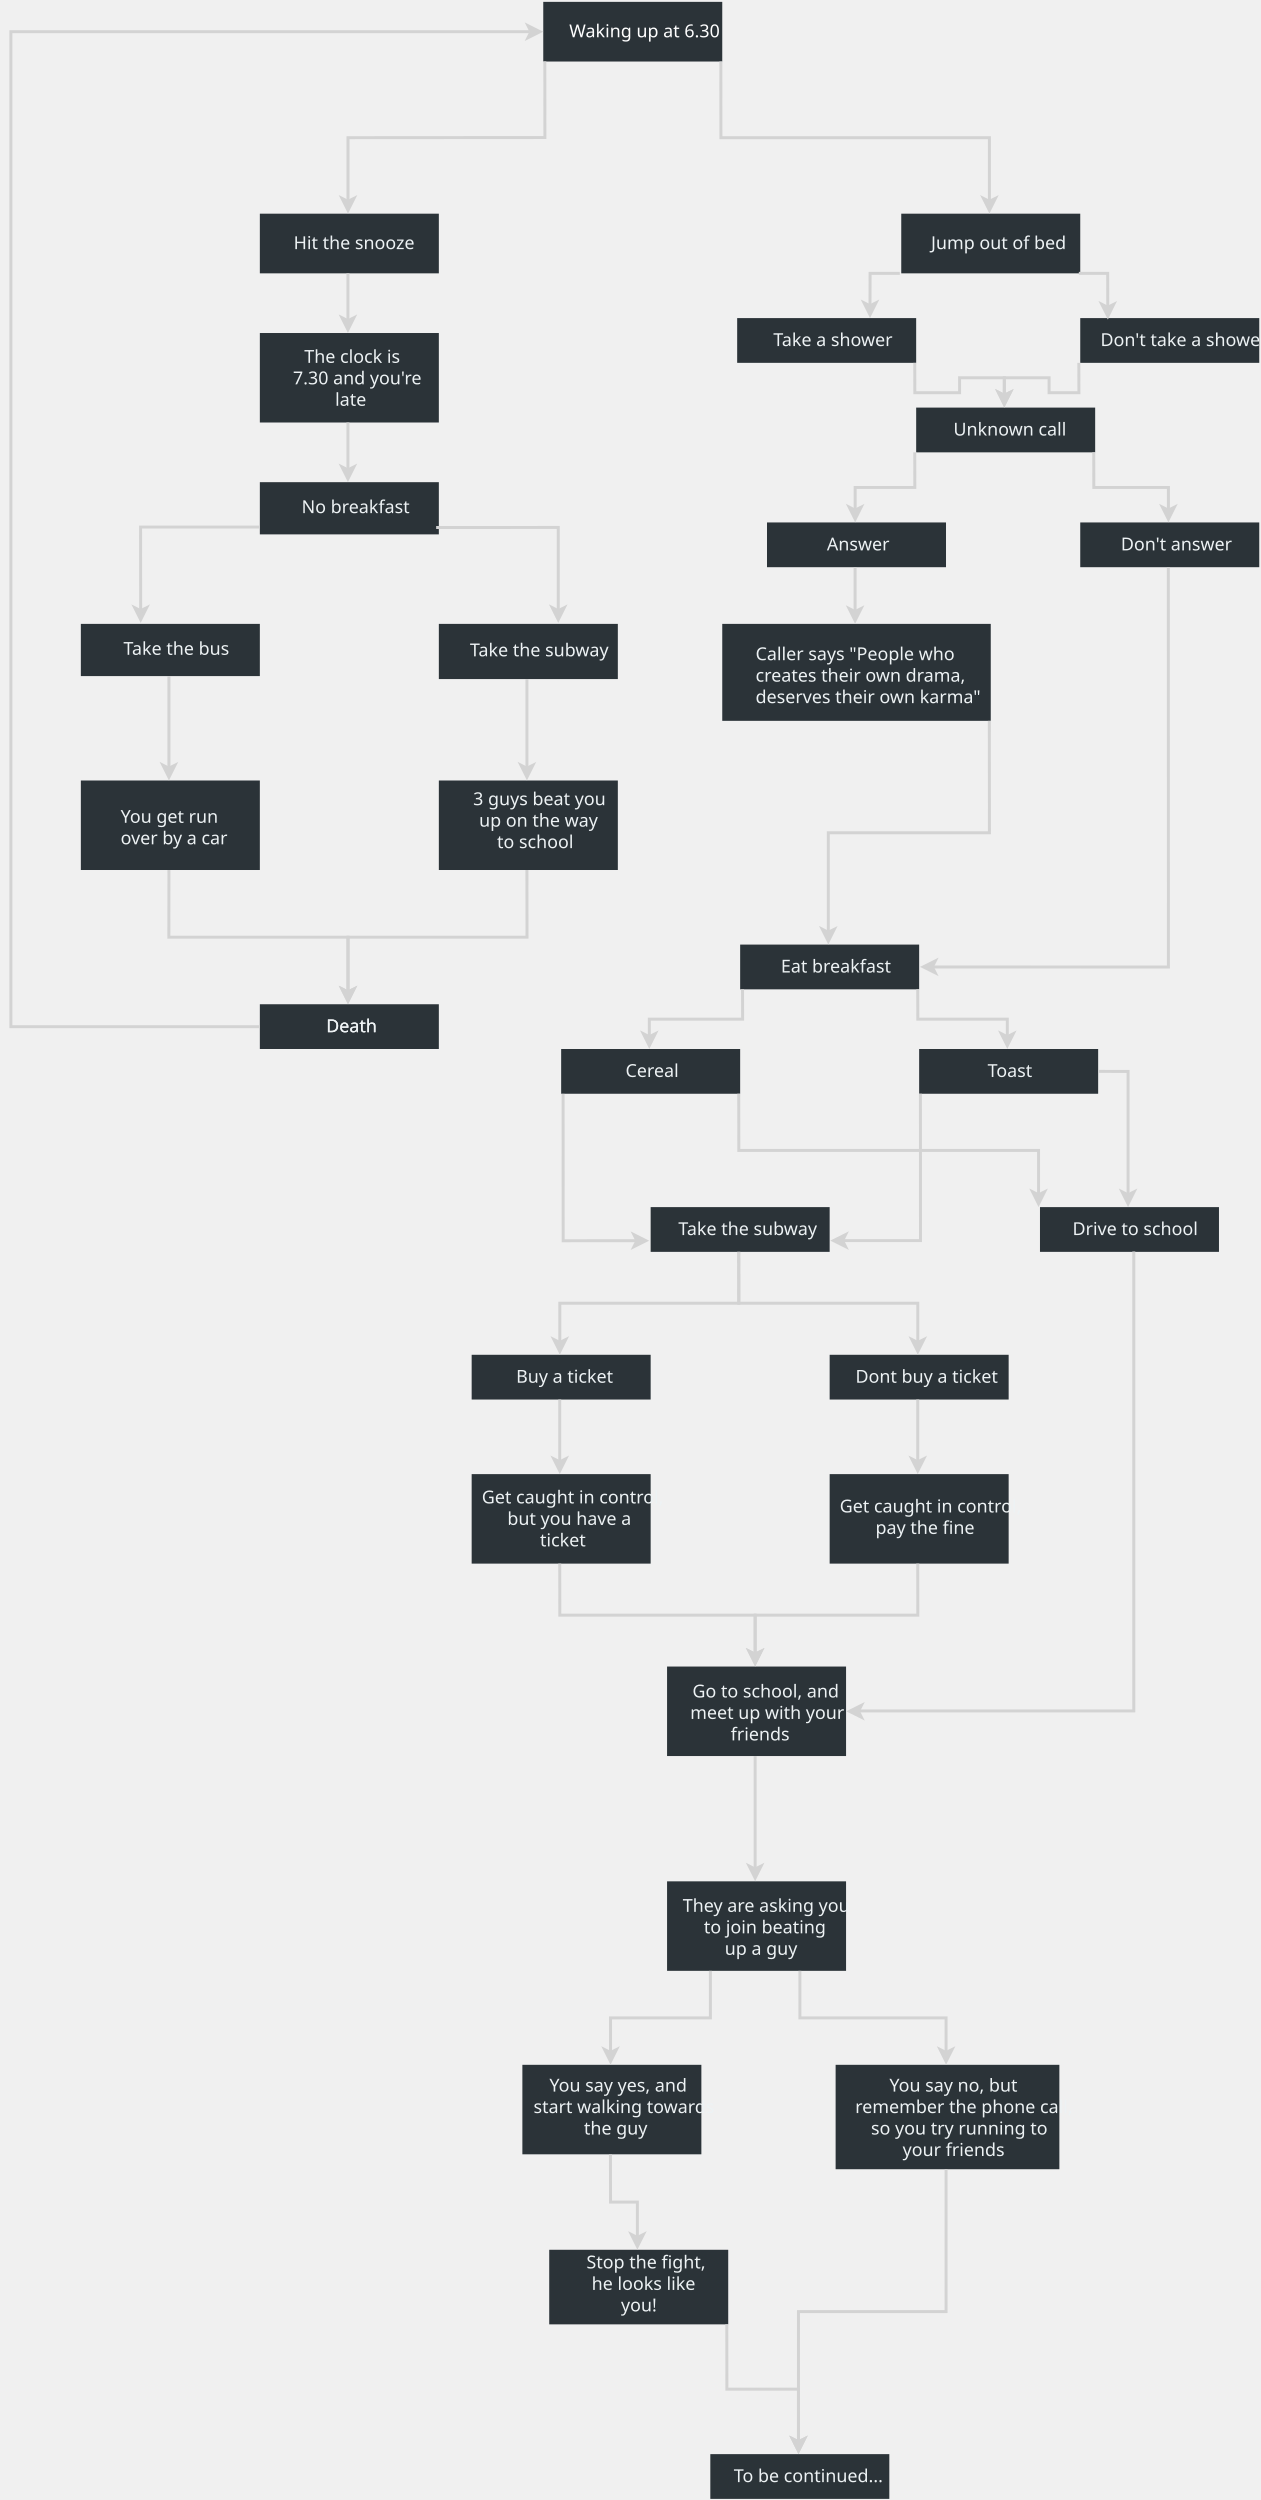
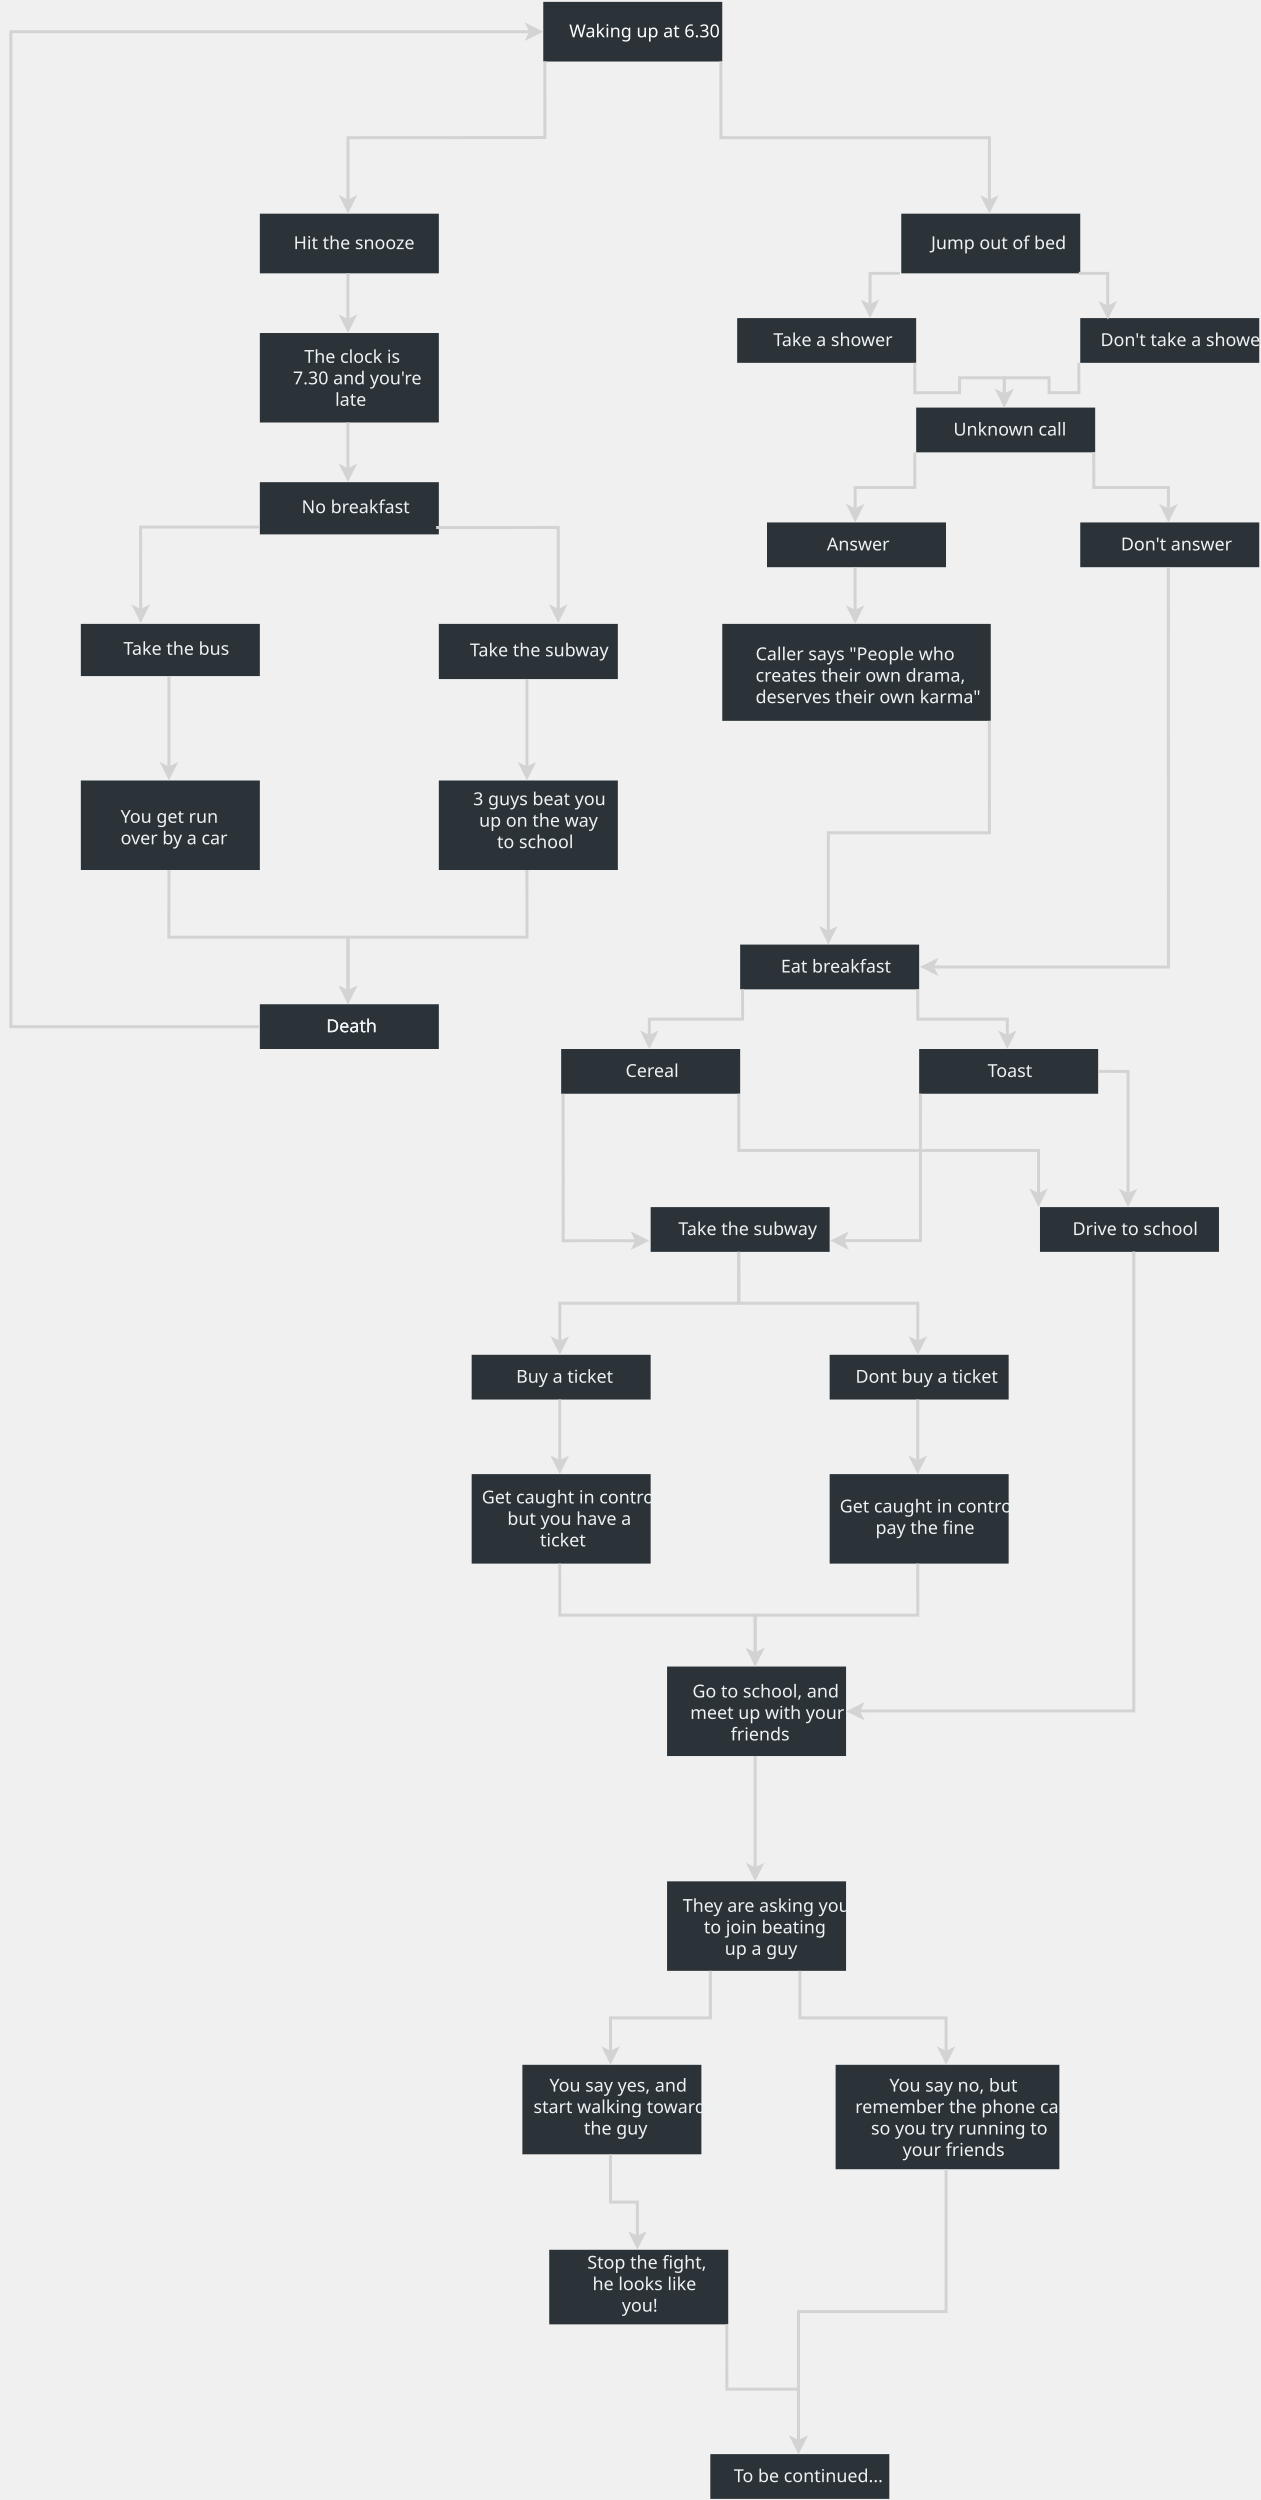
<svg xmlns="http://www.w3.org/2000/svg" version="1.1" id="Layer_1" x="0px" y="0px" viewBox="0 0 1690 3352" style="enable-background:new 0 0 1690 3352;" xml:space="preserve">
  <style type="text/css">
	.st0{fill:#2B3338;}
	.st1{fill:none;stroke:#D3D3D3;stroke-width:4;stroke-miterlimit:10;}
	.st2{fill:#D3D3D3;stroke:#D3D3D3;stroke-width:4;stroke-miterlimit:10;}
	.st3{fill:#FFFFFF;}
	.st4{font-family:'TimesNewRomanPSMT';}
	.st5{font-size:24px;}
	.st6{fill:#EDF2F4;}
- 	.st7{enable-background:new    ;}
</style>
-   <g id="box">
+   <g id="Box">
    <rect x="728.4" y="2.5" pointer-events="all" class="st0" width="240" height="80" />
    <rect x="348.4" y="286.5" pointer-events="all" class="st0" width="240" height="80" />
    <rect x="1208.4" y="286.5" pointer-events="all" class="st0" width="240" height="80" />
    <rect x="348.4" y="446.5" pointer-events="all" class="st0" width="240" height="120" />
    <rect x="348.4" y="646.5" pointer-events="all" class="st0" width="240" height="70" />
    <rect x="108.4" y="836.5" pointer-events="all" class="st0" width="240" height="70" />
    <rect x="588.4" y="836.5" pointer-events="all" class="st0" width="240" height="74" />
    <rect x="108.4" y="1046.5" pointer-events="all" class="st0" width="240" height="120" />
    <rect x="588.4" y="1046.5" pointer-events="all" class="st0" width="240" height="120" />
    <rect x="988.4" y="426.5" pointer-events="all" class="st0" width="240" height="60" />
    <rect x="1448.4" y="426.5" pointer-events="all" class="st0" width="240" height="60" />
    <rect x="1228.4" y="546.5" pointer-events="all" class="st0" width="240" height="60" />
    <rect x="1448.4" y="700.5" pointer-events="all" class="st0" width="240" height="60" />
    <rect x="1028.4" y="700.5" pointer-events="all" class="st0" width="240" height="60" />
    <rect x="968.4" y="836.5" pointer-events="all" class="st0" width="360" height="130" />
    <rect x="992.4" y="1266.5" pointer-events="all" class="st0" width="240" height="60" />
    <rect x="752.4" y="1406.5" pointer-events="all" class="st0" width="240" height="60" />
    <rect x="1232.4" y="1406.5" pointer-events="all" class="st0" width="240" height="60" />
    <rect x="872.4" y="1618.5" pointer-events="all" class="st0" width="240" height="60" />
    <rect x="632.4" y="1816.5" pointer-events="all" class="st0" width="240" height="60" />
    <rect x="1112.4" y="1816.5" pointer-events="all" class="st0" width="240" height="60" />
    <rect x="1112.4" y="1976.5" pointer-events="all" class="st0" width="240" height="120" />
    <rect x="632.4" y="1976.5" pointer-events="all" class="st0" width="240" height="120" />
    <rect x="1394.4" y="1618.5" pointer-events="all" class="st0" width="240" height="60" />
    <rect x="894.4" y="2234.5" pointer-events="all" class="st0" width="240" height="120" />
    <rect x="894.4" y="2522.5" pointer-events="all" class="st0" width="240" height="120" />
    <rect x="700.4" y="2768.5" pointer-events="all" class="st0" width="240" height="120" />
    <rect x="1120.4" y="2768.5" pointer-events="all" class="st0" width="300" height="140" />
    <rect x="736.4" y="3016.5" pointer-events="all" class="st0" width="240" height="100" />
    <rect x="952.4" y="3290.5" pointer-events="all" class="st0" width="240" height="60" />
    <rect x="348.4" y="1346.5" pointer-events="all" class="st0" width="240" height="60" />
  </g>
-   <g id="text-line">
+   <g id="Line">
    <path pointer-events="stroke" class="st1" d="M730.5,82.3l0.1,102.1l-264,0.2V270" />
    <path pointer-events="all" class="st2" d="M466.6,282l-8-16l8,4l8-4L466.6,282z" />
    <path pointer-events="stroke" class="st1" d="M966.5,82.5l0.1,102.1h360V270" />
    <path pointer-events="all" class="st2" d="M1326.6,282l-8-16l8,4l8-4L1326.6,282z" />
-     <g transform="translate(-0.5 -0.5)scale(2)">
-       <text transform="matrix(0.5 0 0 0.5 381.8391 25.25)" class="st3 st4 st5">Waking up at 6.30</text>
-     </g>
    <path pointer-events="stroke" class="st1" d="M466.5,366.5V430" />
    <path pointer-events="all" class="st2" d="M466.5,442l-8-16l8,4l8-4L466.5,442z" />
-     <g transform="translate(-0.5 -0.5)scale(2)">
-       <text transform="matrix(0.5 0 0 0.5 197.0986 167.25)" class="st6 st4 st5">Hit the snooze</text>
-     </g>
    <path pointer-events="stroke" class="st1" d="M1206.5,366.5h-39.9l-0.1,43.5" />
    <path pointer-events="all" class="st2" d="M1166.5,422l-8-16l8,4l8-4L1166.5,422z" />
    <path pointer-events="stroke" class="st1" d="M1446.5,366.5h38.7l0.1,45.5" />
    <path pointer-events="all" class="st2" d="M1485.4,424l-8.1-16l8,4l8-4L1485.4,424z" />
-     <g transform="translate(-0.5 -0.5)scale(2)">
-       <text transform="matrix(0.5 0 0 0.5 624.4199 167.25)" class="st6 st4 st5">Jump out of bed</text>
-     </g>
    <path pointer-events="stroke" class="st1" d="M466.5,566.5V630" />
    <path pointer-events="all" class="st2" d="M466.5,642l-8-16l8,4l8-4L466.5,642z" />
-     <g transform="translate(-0.5 -0.5)scale(2)">
-       <text transform="matrix(0.5 0 0 0.5 204.2368 243.5)" class="st7">
-         <tspan x="0" y="0" class="st6 st4 st5">The clock is</tspan>
-         <tspan x="-15.2" y="28.8" class="st6 st4 st5">7.30 and you're</tspan>
-         <tspan x="41.3" y="57.6" class="st6 st4 st5">late</tspan>
-       </text>
-     </g>
-     <path pointer-events="stroke" class="st1" d="M348.2,706.7l-159.7,0l0.1,112.1" />
+     <path pointer-events="stroke" class="st1" d="M348.2,706.7H188.5l0.1,112.1" />
    <path pointer-events="all" class="st2" d="M188.6,830.8l-8-16l8,4l8-4L188.6,830.8z" />
    <path pointer-events="stroke" class="st1" d="M584.8,707.3l163.7-0.1v111.6" />
    <path pointer-events="all" class="st2" d="M748.5,830.8l-8-16l8,4l8-4L748.5,830.8z" />
-     <g transform="translate(-0.5 -0.5)scale(2)">
-       <text transform="matrix(0.5 0 0 0.5 202.4297 344.25)" class="st6 st4 st5">No breakfast</text>
-     </g>
    <path pointer-events="stroke" class="st1" d="M226.5,906.5V1030" />
    <path pointer-events="all" class="st2" d="M226.5,1042l-8-16l8,4l8-4L226.5,1042z" />
-     <g transform="translate(-0.5 -0.5)scale(2)">
-       <text transform="matrix(0.5 0 0 0.5 83.0127 439.25)" class="st6 st4 st5">Take the bus</text>
-     </g>
    <path pointer-events="stroke" class="st1" d="M706.5,910.5V1030" />
    <path pointer-events="all" class="st2" d="M706.5,1042l-8-16l8,4l8-4L706.5,1042z" />
-     <g transform="translate(-0.5 -0.5)scale(2)">
-       <text transform="matrix(0.5 0 0 0.5 315.2894 440.25)" class="st6 st4 st5">Take the subway</text>
-     </g>
    <path pointer-events="stroke" class="st1" d="M226.5,1166.5l-0.1,90.1h240.2v73.4" />
    <path pointer-events="all" class="st2" d="M466.6,1342l-8-16l8,4l8-4L466.6,1342z" />
-     <g transform="translate(-0.5 -0.5)scale(2)">
-       <text transform="matrix(0.5 0 0 0.5 81.1094 551.874)" class="st7">
-         <tspan x="0" y="0" class="st6 st4 st5">You get run</tspan>
-         <tspan x="0" y="28.8" class="st6 st4 st5">over by a car</tspan>
-       </text>
-     </g>
    <path pointer-events="stroke" class="st1" d="M706.5,1166.5l0.1,90.1h-240v73.4" />
    <path pointer-events="all" class="st2" d="M466.6,1342l-8-16l8,4l8-4L466.6,1342z" />
-     <g transform="translate(-0.5 -0.5)scale(2)">
-       <text transform="matrix(0.5 0 0 0.5 317.4369 540.0399)" class="st7">
-         <tspan x="0" y="0" class="st6 st4 st5">3 guys beat you</tspan>
-         <tspan x="8" y="28.8" class="st6 st4 st5">up on the way</tspan>
-         <tspan x="32" y="57.6" class="st6 st4 st5">to school</tspan>
-       </text>
-     </g>
    <path pointer-events="stroke" class="st1" d="M1226.5,486.5l0.1,40h60v-20h60l-0.1,23.5" />
    <path pointer-events="all" class="st2" d="M1346.5,542l-7.9-16l8,4l8-4L1346.5,542z" />
-     <g transform="translate(-0.5 -0.5)scale(2)">
-       <text transform="matrix(0.5 0 0 0.5 518.6855 232.25)" class="st6 st4 st5">Take a shower</text>
-     </g>
    <path pointer-events="stroke" class="st1" d="M1446.5,486.5l0.1,40h-40v-20h-60V530" />
    <path pointer-events="all" class="st2" d="M1346.6,542l-8-16l8,4l8-4L1346.6,542z" />
-     <g transform="translate(-0.5 -0.5)scale(2)">
-       <text transform="matrix(0.5 0 0 0.5 738.0062 232.25)" class="st6 st4 st5">Don't take a shower</text>
-     </g>
    <path pointer-events="stroke" class="st1" d="M1226.5,606.5l0.1,47.1h-80V684" />
    <path pointer-events="all" class="st2" d="M1146.6,696l-8-16l8,4l8-4L1146.6,696z" />
    <path pointer-events="stroke" class="st1" d="M1466.5,606.5l0.1,47.1h100V684" />
    <path pointer-events="all" class="st2" d="M1566.6,696l-8-16l8,4l8-4L1566.6,696z" />
-     <g transform="translate(-0.5 -0.5)scale(2)">
-       <text transform="matrix(0.5 0 0 0.5 639.4238 292.25)" class="st6 st4 st5">Unknown call</text>
-     </g>
    <path pointer-events="stroke" class="st1" d="M1566.5,760.5l0.1,536.1l-319.7-0.1" />
    <path pointer-events="all" class="st2" d="M1238,1296.4l16-8l-4,8l4,8L1238,1296.4z" />
-     <g transform="translate(-0.5 -0.5)scale(2)">
-       <text transform="matrix(0.5 0 0 0.5 751.6768 369.25)" class="st6 st4 st5">Don't answer</text>
-     </g>
    <path pointer-events="stroke" class="st1" d="M1146.5,760.5V820" />
    <path pointer-events="all" class="st2" d="M1146.5,832l-8-16l8,4l8-4L1146.5,832z" />
-     <g transform="translate(-0.5 -0.5)scale(2)">
-       <text transform="matrix(0.5 0 0 0.5 554.5879 369.25)" class="st6 st4 st5">Answer</text>
-     </g>
    <path pointer-events="stroke" class="st1" d="M1326.5,966.5l0.1,150.1h-216V1250" />
    <path pointer-events="all" class="st2" d="M1110.6,1262l-8-16l8,4l8-4L1110.6,1262z" />
-     <g transform="translate(-0.5 -0.5)scale(2)">
-       <text transform="matrix(0.5 0 0 0.5 506.7768 442.8418)" class="st7">
-         <tspan x="0" y="0" class="st6 st4 st5">Caller says "People who</tspan>
-         <tspan x="0" y="28.8" class="st6 st4 st5">creates their own drama,</tspan>
-         <tspan x="0" y="57.6" class="st6 st4 st5">deserves their own karma"</tspan>
-       </text>
-     </g>
-     <path pointer-events="stroke" class="st1" d="M995.6,1326.5l0.1,40l-125.1,0v23.5" />
+     <path pointer-events="stroke" class="st1" d="M995.6,1326.5l0.1,40H870.6v23.5" />
    <path pointer-events="all" class="st2" d="M870.6,1402l-8-16l8,4l8-4L870.6,1402z" />
    <path pointer-events="stroke" class="st1" d="M1230.5,1326.5l0.1,40h120v23.5" />
    <path pointer-events="all" class="st2" d="M1350.6,1402l-8-16l8,4l8-4L1350.6,1402z" />
-     <g transform="translate(-0.5 -0.5)scale(2)">
-       <text transform="matrix(0.5 0 0 0.5 523.7676 652.25)" class="st6 st4 st5">Eat breakfast</text>
-     </g>
    <path pointer-events="stroke" class="st1" d="M755,1466.7l0.1,196.9l99-0.1" />
    <path pointer-events="all" class="st2" d="M866,1663.5l-16,8l4-8l-4-8L866,1663.5z" />
    <path pointer-events="stroke" class="st1" d="M990.5,1466.5l0.1,76h401.9v59.5" />
    <path pointer-events="all" class="st2" d="M1392.5,1614l-8-16l8,4l8-4L1392.5,1614z" />
-     <g transform="translate(-0.5 -0.5)scale(2)">
-       <text transform="matrix(0.5 0 0 0.5 419.5938 722.25)" class="st6 st4 st5">Cereal</text>
-     </g>
-     <path pointer-events="stroke" class="st1" d="M1234.1,1466.5l0.1,196.9l-107.3,0" />
+     <path pointer-events="stroke" class="st1" d="M1234.1,1466.5l0.1,196.9h-107.3" />
    <path pointer-events="all" class="st2" d="M1117.7,1663.4l16-8l-4,8l4,8L1117.7,1663.4z" />
    <path pointer-events="stroke" class="st1" d="M1472.4,1436.5l40.1,0.1V1602" />
    <path pointer-events="all" class="st2" d="M1512.5,1614l-8-16l8,4l8-4L1512.5,1614z" />
-     <g transform="translate(-0.5 -0.5)scale(2)">
-       <text transform="matrix(0.5 0 0 0.5 662.3389 722.25)" class="st6 st4 st5">Toast</text>
-     </g>
    <path pointer-events="stroke" class="st1" d="M990.5,1678.5l0.1,68.9h-240v52.6" />
    <path pointer-events="all" class="st2" d="M750.6,1812l-8-16l8,4l8-4L750.6,1812z" />
    <path pointer-events="stroke" class="st1" d="M990.5,1678.5l0.1,68.9h240v52.6" />
    <path pointer-events="all" class="st2" d="M1230.6,1812l-8-16l8,4l8-4L1230.6,1812z" />
-     <g transform="translate(-0.5 -0.5)scale(2)">
-       <text transform="matrix(0.5 0 0 0.5 455.0166 828.25)" class="st6 st4 st5">Take the subway</text>
-     </g>
    <path pointer-events="stroke" class="st1" d="M750.5,1876.5v83.5" />
    <path pointer-events="all" class="st2" d="M750.5,1972l-8-16l8,4l8-4L750.5,1972z" />
-     <g transform="translate(-0.5 -0.5)scale(2)">
-       <text transform="matrix(0.5 0 0 0.5 346.2578 927.25)" class="st6 st4 st5">Buy a ticket</text>
-     </g>
    <path pointer-events="stroke" class="st1" d="M1230.5,1876.5v83.5" />
    <path pointer-events="all" class="st2" d="M1230.5,1972l-8-16l8,4l8-4L1230.5,1972z" />
-     <g transform="translate(-0.5 -0.5)scale(2)">
-       <text transform="matrix(0.5 0 0 0.5 573.7598 927.25)" class="st6 st4 st5">Dont buy a ticket</text>
-     </g>
    <path pointer-events="stroke" class="st1" d="M1230.5,2096.5l0.1,69.1h-218.1v52.5" />
    <path pointer-events="all" class="st2" d="M1012.5,2230l-8-16l8,4l8-4L1012.5,2230z" />
-     <g transform="translate(-0.5 -0.5)scale(2)">
-       <text transform="matrix(0.5 0 0 0.5 563.1816 1014.204)" class="st7">
-         <tspan x="0" y="0" class="st6 st4 st5">Get caught in control,</tspan>
-         <tspan x="48" y="28.8" class="st6 st4 st5">pay the fine</tspan>
-       </text>
-     </g>
    <path pointer-events="stroke" class="st1" d="M750.5,2096.5l0.1,69.1h261.9v52.5" />
    <path pointer-events="all" class="st2" d="M1012.5,2230l-8-16l8,4l8-4L1012.5,2230z" />
-     <g transform="translate(-0.5 -0.5)scale(2)">
-       <text transform="matrix(0.5 0 0 0.5 323.2416 1008.144)" class="st7">
-         <tspan x="0" y="0" class="st6 st4 st5">Get caught in control,</tspan>
-         <tspan x="34.3" y="28.8" class="st6 st4 st5">but you have a</tspan>
-         <tspan x="78" y="57.6" class="st6 st4 st5">ticket</tspan>
-       </text>
-     </g>
    <path pointer-events="stroke" class="st1" d="M1520.2,1678v616h-380" />
    <path pointer-events="all" class="st2" d="M1139,2294.5l16-8l-4,8l4,8L1139,2294.5z" />
-     <g transform="translate(-0.5 -0.5)scale(2)">
-       <text transform="matrix(0.5 0 0 0.5 719.2568 828.25)" class="st6 st4 st5">Drive to school</text>
-     </g>
    <path pointer-events="stroke" class="st1" d="M1012.5,2354.5V2506" />
    <path pointer-events="all" class="st2" d="M1012.5,2518l-8-16l8,4l8-4L1012.5,2518z" />
-     <g transform="translate(-0.5 -0.5)scale(2)">
-       <text transform="matrix(0.5 0 0 0.5 464.4487 1138.234)" class="st7">
-         <tspan x="0" y="0" class="st6 st4 st5">Go to school, and</tspan>
-         <tspan x="-3" y="28.8" class="st6 st4 st5">meet up with your</tspan>
-         <tspan x="51.3" y="57.6" class="st6 st4 st5">friends</tspan>
-       </text>
-     </g>
    <path pointer-events="stroke" class="st1" d="M952.5,2642.5v63.1H818.6v46.5" />
    <path pointer-events="all" class="st2" d="M818.6,2764l-8-16l8,4l8-4L818.6,2764z" />
    <path pointer-events="stroke" class="st1" d="M1072.5,2642.5v63.1h196v46.5" />
    <path pointer-events="all" class="st2" d="M1268.5,2764l-8-16l8,4l8-4L1268.5,2764z" />
-     <g transform="translate(-0.5 -0.5)scale(2)">
-       <text transform="matrix(0.5 0 0 0.5 457.9594 1281.971)" class="st7">
-         <tspan x="0" y="0" class="st6 st4 st5">They are asking you</tspan>
-         <tspan x="28.3" y="28.8" class="st6 st4 st5">to join beating</tspan>
-         <tspan x="56.3" y="57.6" class="st6 st4 st5">up a guy</tspan>
-       </text>
-     </g>
    <path pointer-events="stroke" class="st1" d="M818.5,2888.5l0.1,64.1h36v47.4" />
    <path pointer-events="all" class="st2" d="M854.6,3012l-8-16l8,4l8-4L854.6,3012z" />
-     <g transform="translate(-0.5 -0.5)scale(2)">
-       <text transform="matrix(0.5 0 0 0.5 368.5678 1402.449)" class="st7">
-         <tspan x="0" y="0" class="st6 st4 st5">You say yes, and</tspan>
-         <tspan x="-21.3" y="28.8" class="st6 st4 st5">start walking towards</tspan>
-         <tspan x="46.3" y="57.6" class="st6 st4 st5">the guy</tspan>
-       </text>
-     </g>
    <path pointer-events="stroke" class="st1" d="M1268.5,2908.5v190.9h-197.9V3274" />
    <path pointer-events="all" class="st2" d="M1070.6,3286l-8-16l8,4l8-4L1070.6,3286z" />
-     <g transform="translate(-0.5 -0.5)scale(2)">
-       <text transform="matrix(0.5 0 0 0.5 596.502 1402.449)" class="st7">
-         <tspan x="0" y="0" class="st6 st4 st5">You say no, but</tspan>
-         <tspan x="-45.9" y="28.8" class="st6 st4 st5">remember the phone call,</tspan>
-         <tspan x="-24.7" y="57.6" class="st6 st4 st5">so you try running to</tspan>
-         <tspan x="17.7" y="86.4" class="st6 st4 st5">your friends</tspan>
-       </text>
-     </g>
    <path pointer-events="stroke" class="st1" d="M974.5,3116.5l0.1,86.9h96v70.6" />
    <path pointer-events="all" class="st2" d="M1070.6,3286l-8-16l8,4l8-4L1070.6,3286z" />
-     <g transform="translate(-0.5 -0.5)scale(2)">
-       <text transform="matrix(0.5 0 0 0.5 393.394 1521.002)" class="st7">
-         <tspan x="0" y="0" class="st6 st4 st5">Stop the fight,</tspan>
-         <tspan x="7" y="28.8" class="st6 st4 st5">he looks like</tspan>
-         <tspan x="46.3" y="57.6" class="st6 st4 st5">you!</tspan>
-       </text>
-     </g>
-     <g transform="translate(-0.5 -0.5)scale(2)">
-       <text transform="matrix(0.5 0 0 0.5 492.1807 1664.25)" class="st6 st4 st5">To be continued...</text>
-     </g>
    <path pointer-events="stroke" class="st1" d="M348.4,1376.6H14.6V42.5H710" />
    <path pointer-events="all" class="st2" d="M724,42.5l-16,8l4-8l-4-8L724,42.5z" />
+   </g>
+   <g id="Text">
+     <g transform="translate(-0.5 -0.5)scale(2)">
+       <text transform="matrix(0.5 0 0 0.5 381.8391 25.25)" class="st3 st4 st5">Waking up at 6.30</text>
+     </g>
+     <g transform="translate(-0.5 -0.5)scale(2)">
+       <text transform="matrix(0.5 0 0 0.5 197.0986 167.25)" class="st6 st4 st5">Hit the snooze</text>
+     </g>
+     <g transform="translate(-0.5 -0.5)scale(2)">
+       <text transform="matrix(0.5 0 0 0.5 624.4199 167.25)" class="st6 st4 st5">Jump out of bed</text>
+     </g>
+     <g transform="translate(-0.5 -0.5)scale(2)">
+       <text transform="matrix(0.5 0 0 0.5 204.2368 243.5)" class="st6 st4 st5">The clock is</text>
+       <text transform="matrix(0.5 0 0 0.5 196.6368 257.8999)" class="st6 st4 st5">7.30 and you're</text>
+       <text transform="matrix(0.5 0 0 0.5 224.8868 272.3)" class="st6 st4 st5">late</text>
+     </g>
+     <g transform="translate(-0.5 -0.5)scale(2)">
+       <text transform="matrix(0.5 0 0 0.5 202.4297 344.25)" class="st6 st4 st5">No breakfast</text>
+     </g>
+     <g transform="translate(-0.5 -0.5)scale(2)">
+       <text transform="matrix(0.5 0 0 0.5 83.0127 439.25)" class="st6 st4 st5">Take the bus</text>
+     </g>
+     <g transform="translate(-0.5 -0.5)scale(2)">
+       <text transform="matrix(0.5 0 0 0.5 315.2894 440.25)" class="st6 st4 st5">Take the subway</text>
+     </g>
+     <g transform="translate(-0.5 -0.5)scale(2)">
+       <text transform="matrix(0.5 0 0 0.5 81.1094 551.874)" class="st6 st4 st5">You get run</text>
+       <text transform="matrix(0.5 0 0 0.5 81.1094 566.274)" class="st6 st4 st5">over by a car</text>
+     </g>
+     <g transform="translate(-0.5 -0.5)scale(2)">
+       <text transform="matrix(0.5 0 0 0.5 317.4369 540.0399)" class="st6 st4 st5">3 guys beat you</text>
+       <text transform="matrix(0.5 0 0 0.5 321.4369 554.4399)" class="st6 st4 st5">up on the way</text>
+       <text transform="matrix(0.5 0 0 0.5 333.4369 568.84)" class="st6 st4 st5">to school</text>
+     </g>
+     <g transform="translate(-0.5 -0.5)scale(2)">
+       <text transform="matrix(0.5 0 0 0.5 518.6855 232.25)" class="st6 st4 st5">Take a shower</text>
+     </g>
+     <g transform="translate(-0.5 -0.5)scale(2)">
+       <text transform="matrix(0.5 0 0 0.5 738.0062 232.25)" class="st6 st4 st5">Don't take a shower</text>
+     </g>
+     <g transform="translate(-0.5 -0.5)scale(2)">
+       <text transform="matrix(0.5 0 0 0.5 639.4238 292.25)" class="st6 st4 st5">Unknown call</text>
+     </g>
+     <g transform="translate(-0.5 -0.5)scale(2)">
+       <text transform="matrix(0.5 0 0 0.5 751.6768 369.25)" class="st6 st4 st5">Don't answer</text>
+     </g>
+     <g transform="translate(-0.5 -0.5)scale(2)">
+       <text transform="matrix(0.5 0 0 0.5 554.5879 369.25)" class="st6 st4 st5">Answer</text>
+     </g>
+     <g transform="translate(-0.5 -0.5)scale(2)">
+       <text transform="matrix(0.5 0 0 0.5 506.7769 442.8418)" class="st6 st4 st5">Caller says "People who</text>
+       <text transform="matrix(0.5 0 0 0.5 506.7769 457.2418)" class="st6 st4 st5">creates their own drama,</text>
+       <text transform="matrix(0.5 0 0 0.5 506.7769 471.6418)" class="st6 st4 st5">deserves their own karma"</text>
+     </g>
+     <g transform="translate(-0.5 -0.5)scale(2)">
+       <text transform="matrix(0.5 0 0 0.5 523.7676 652.25)" class="st6 st4 st5">Eat breakfast</text>
+     </g>
+     <g transform="translate(-0.5 -0.5)scale(2)">
+       <text transform="matrix(0.5 0 0 0.5 419.5938 722.25)" class="st6 st4 st5">Cereal</text>
+     </g>
+     <g transform="translate(-0.5 -0.5)scale(2)">
+       <text transform="matrix(0.5 0 0 0.5 662.3389 722.25)" class="st6 st4 st5">Toast</text>
+     </g>
+     <g transform="translate(-0.5 -0.5)scale(2)">
+       <text transform="matrix(0.5 0 0 0.5 455.0166 828.25)" class="st6 st4 st5">Take the subway</text>
+     </g>
+     <g transform="translate(-0.5 -0.5)scale(2)">
+       <text transform="matrix(0.5 0 0 0.5 346.2578 927.25)" class="st6 st4 st5">Buy a ticket</text>
+     </g>
+     <g transform="translate(-0.5 -0.5)scale(2)">
+       <text transform="matrix(0.5 0 0 0.5 573.7598 927.25)" class="st6 st4 st5">Dont buy a ticket</text>
+     </g>
+     <g transform="translate(-0.5 -0.5)scale(2)">
+       <text transform="matrix(0.5 0 0 0.5 563.1816 1014.204)" class="st6 st4 st5">Get caught in control,</text>
+       <text transform="matrix(0.5 0 0 0.5 587.1816 1028.604)" class="st6 st4 st5">pay the fine</text>
+     </g>
+     <g transform="translate(-0.5 -0.5)scale(2)">
+       <text transform="matrix(0.5 0 0 0.5 323.2416 1008.144)" class="st6 st4 st5">Get caught in control,</text>
+       <text transform="matrix(0.5 0 0 0.5 340.3916 1022.544)" class="st6 st4 st5">but you have a</text>
+       <text transform="matrix(0.5 0 0 0.5 362.2416 1036.944)" class="st6 st4 st5">ticket</text>
+     </g>
+     <g transform="translate(-0.5 -0.5)scale(2)">
+       <text transform="matrix(0.5 0 0 0.5 719.2568 828.25)" class="st6 st4 st5">Drive to school</text>
+     </g>
+     <g transform="translate(-0.5 -0.5)scale(2)">
+       <text transform="matrix(0.5 0 0 0.5 464.4487 1138.234)" class="st6 st4 st5">Go to school, and</text>
+       <text transform="matrix(0.5 0 0 0.5 462.9487 1152.634)" class="st6 st4 st5">meet up with your</text>
+       <text transform="matrix(0.5 0 0 0.5 490.0986 1167.034)" class="st6 st4 st5">friends</text>
+     </g>
+     <g transform="translate(-0.5 -0.5)scale(2)">
+       <text transform="matrix(0.5 0 0 0.5 457.9595 1281.971)" class="st6 st4 st5">They are asking you</text>
+       <text transform="matrix(0.5 0 0 0.5 472.1094 1296.371)" class="st6 st4 st5">to join beating</text>
+       <text transform="matrix(0.5 0 0 0.5 486.1094 1310.771)" class="st6 st4 st5">up a guy</text>
+     </g>
+     <g transform="translate(-0.5 -0.5)scale(2)">
+       <text transform="matrix(0.5 0 0 0.5 368.5679 1402.449)" class="st6 st4 st5">You say yes, and</text>
+       <text transform="matrix(0.5 0 0 0.5 357.9178 1416.849)" class="st6 st4 st5">start walking towards</text>
+       <text transform="matrix(0.5 0 0 0.5 391.7178 1431.249)" class="st6 st4 st5">the guy</text>
+     </g>
+     <g transform="translate(-0.5 -0.5)scale(2)">
+       <text transform="matrix(0.5 0 0 0.5 596.502 1402.449)" class="st6 st4 st5">You say no, but</text>
+       <text transform="matrix(0.5 0 0 0.5 573.552 1416.849)" class="st6 st4 st5">remember the phone call,</text>
+       <text transform="matrix(0.5 0 0 0.5 584.1521 1431.249)" class="st6 st4 st5">so you try running to</text>
+       <text transform="matrix(0.5 0 0 0.5 605.3521 1445.649)" class="st6 st4 st5">your friends</text>
+     </g>
+     <g transform="translate(-0.5 -0.5)scale(2)">
+       <text transform="matrix(0.5 0 0 0.5 393.9751 1521.158)" class="st6 st4 st5">Stop the fight,</text>
+       <text transform="matrix(0.5 0 0 0.5 397.4751 1535.558)" class="st6 st4 st5">he looks like</text>
+       <text transform="matrix(0.5 0 0 0.5 417.125 1549.958)" class="st6 st4 st5">you!</text>
+     </g>
+     <g transform="translate(-0.5 -0.5)scale(2)">
+       <text transform="matrix(0.5 0 0 0.5 492.1807 1664.25)" class="st6 st4 st5">To be continued...</text>
+     </g>
    <g transform="translate(-0.5 -0.5)scale(2)">
      <g>
        <text transform="matrix(0.5 0 0 0.5 218.9238 692.25)" class="st3 st4 st5">Death</text>
      </g>
      <g>
        <text transform="matrix(0.5 0 0 0.5 218.9238 692.25)" class="st6 st4 st5">Death</text>
      </g>
    </g>
  </g>
</svg>
